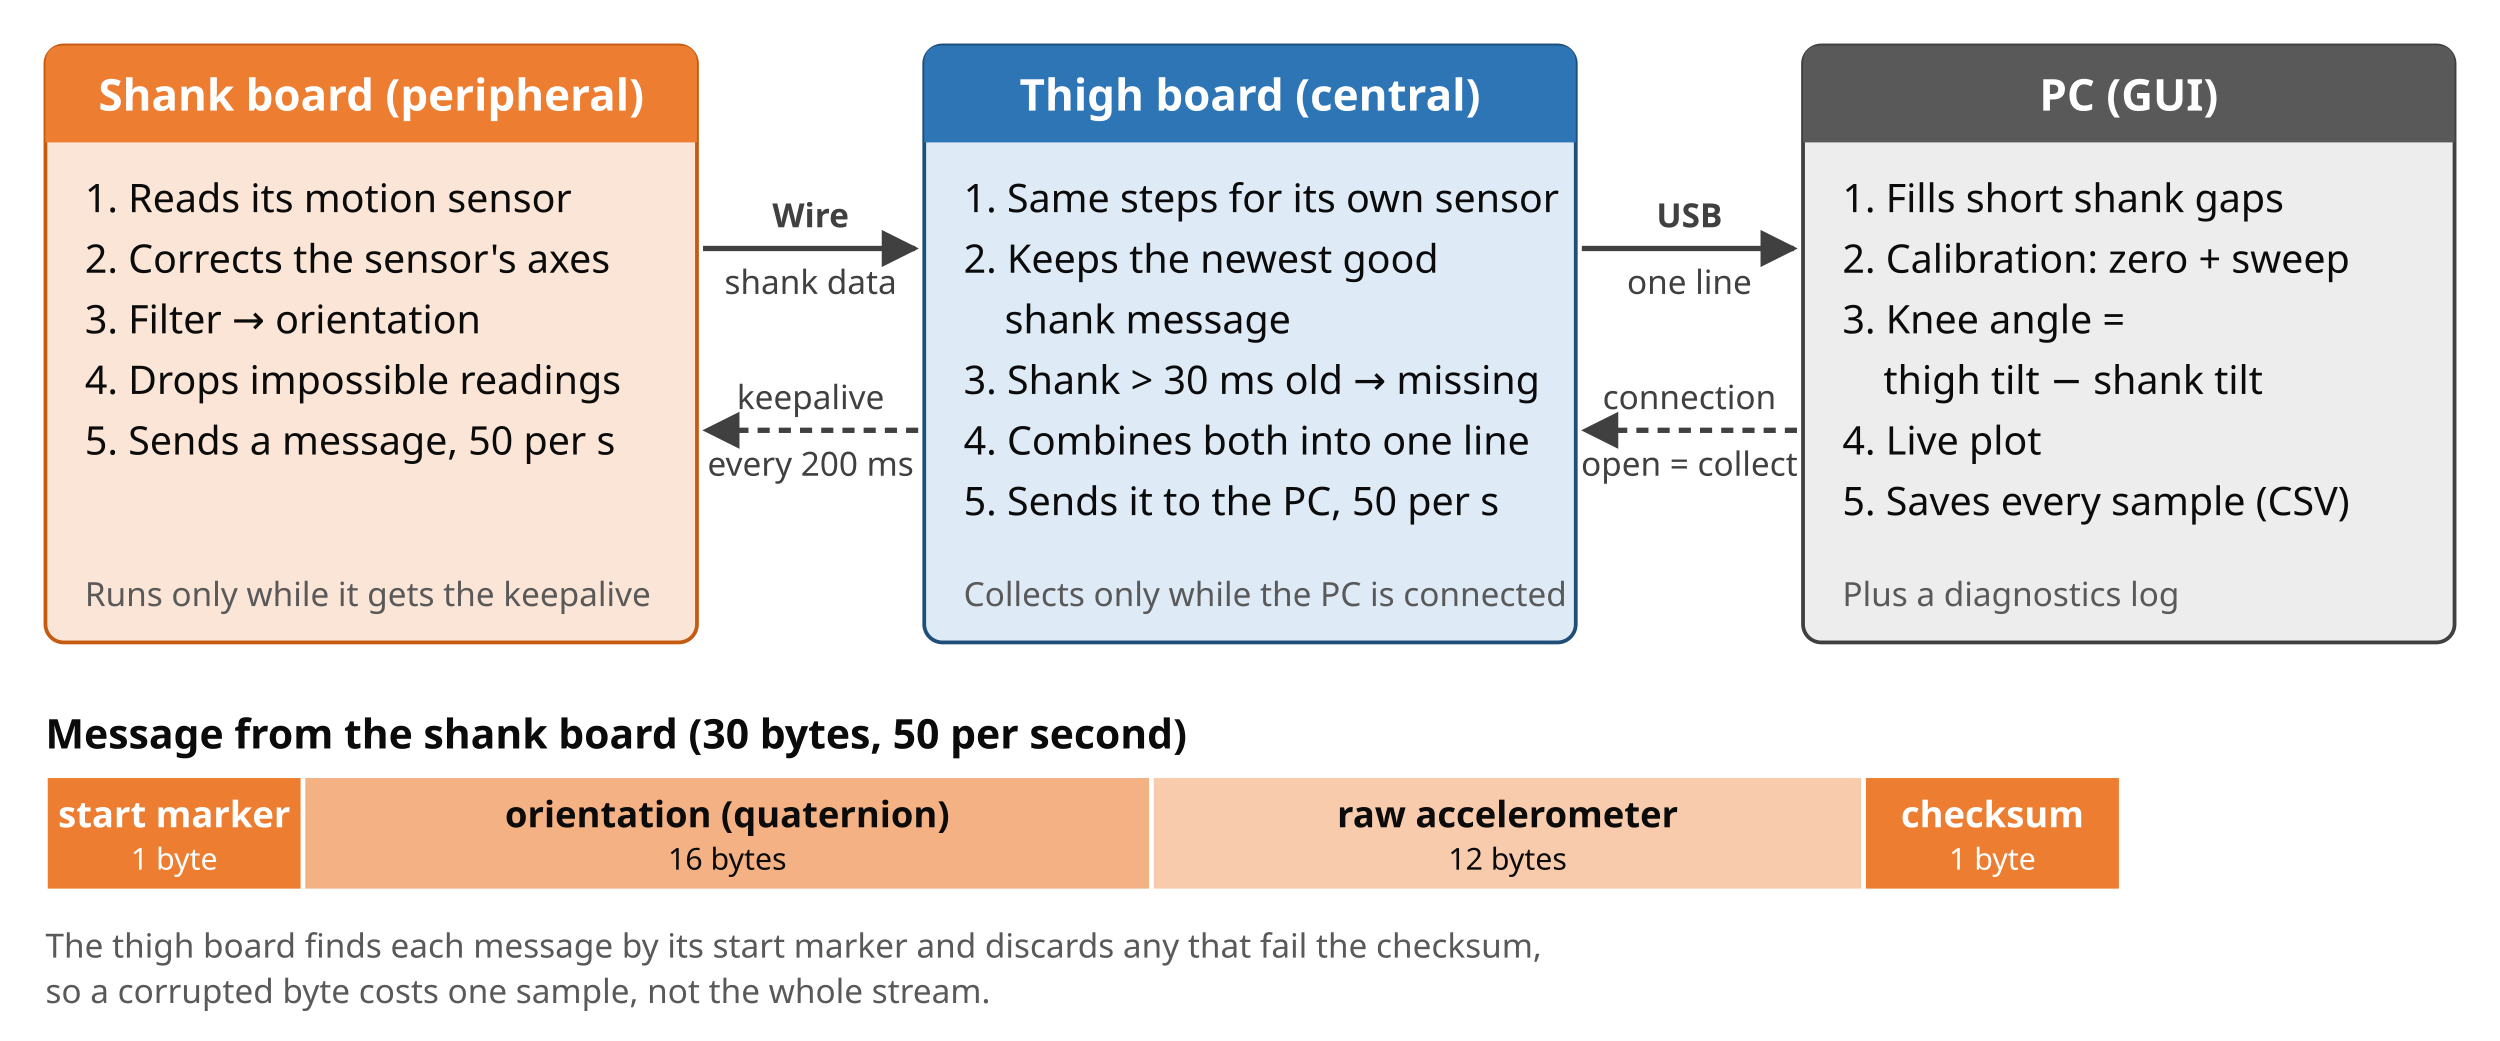
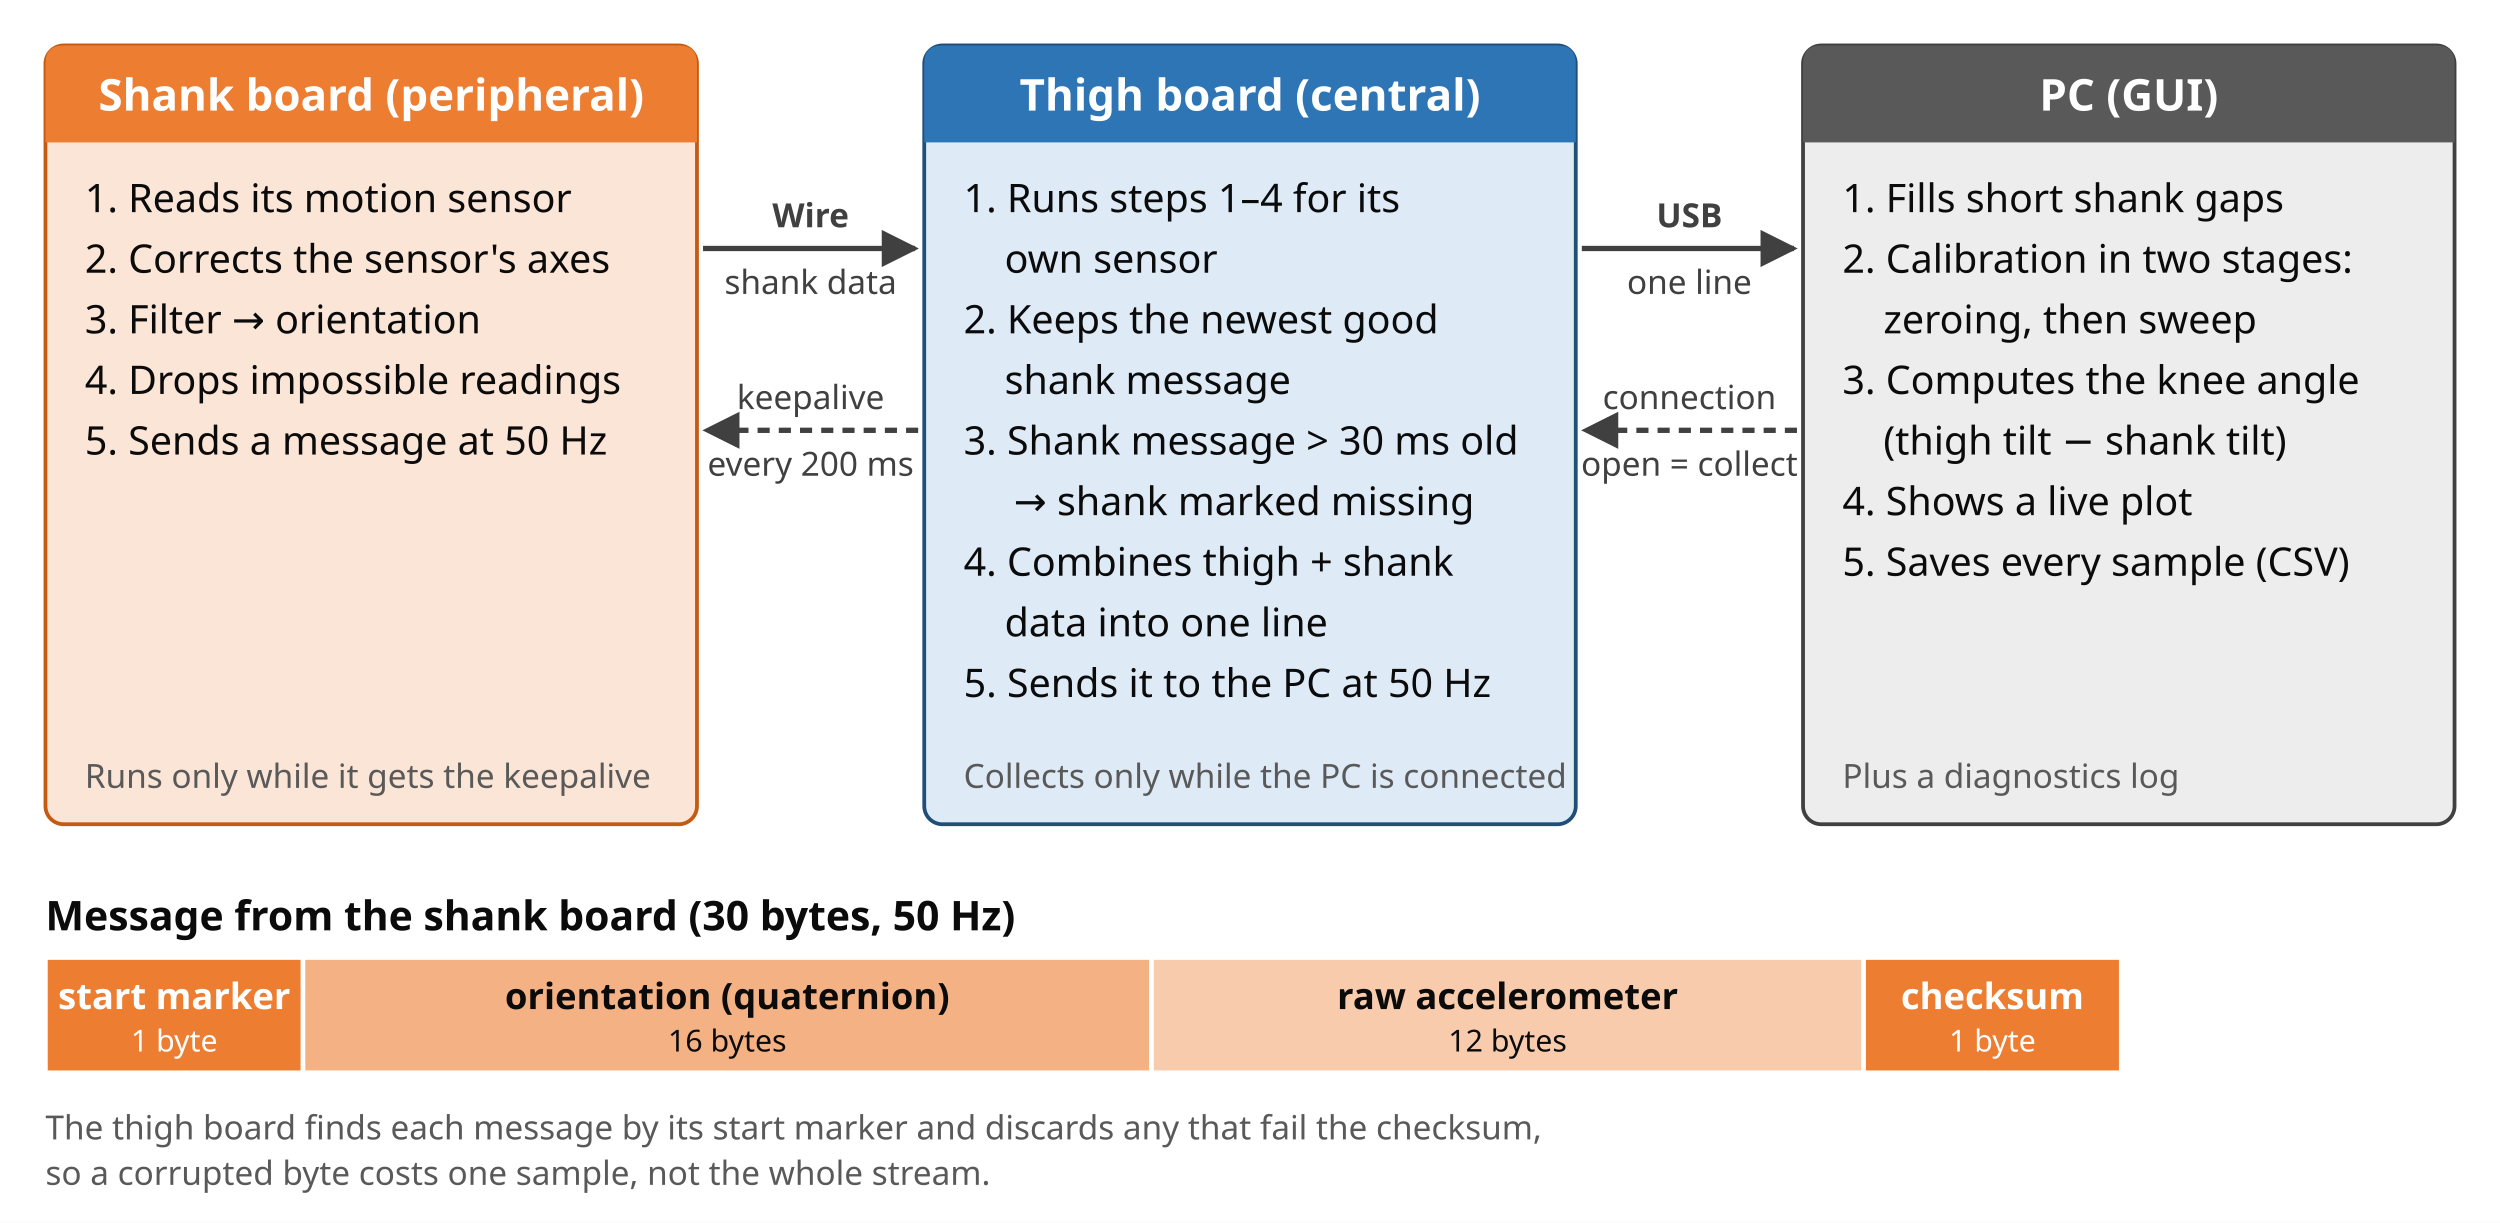
- <svg xmlns="http://www.w3.org/2000/svg" width="1650" height="687" viewBox="0 0 1650 687" font-family="Carlito, Calibri, sans-serif">
+ <svg xmlns="http://www.w3.org/2000/svg" width="1650" height="807" viewBox="0 0 1650 807" font-family="Carlito, Calibri, sans-serif">
  <defs>
    <marker id="ah" viewBox="0 0 10 10" refX="9" refY="5" markerWidth="7" markerHeight="7" orient="auto">
      <path d="M0,0 L10,5 L0,10 Z" fill="#404040" />
    </marker>
  </defs>
-   <rect width="1650" height="687" fill="#fff" />
-   <rect x="30" y="30" width="430" height="394" rx="12" fill="#FBE5D6" stroke="#C55A11" stroke-width="2.5" />
+   <rect width="1650" height="807" fill="#fff" />
+   <rect x="30" y="30" width="430" height="514" rx="12" fill="#FBE5D6" stroke="#C55A11" stroke-width="2.5" />
  <path d="M30,94 L30,42 Q30,30 42,30 L448,30 Q460,30 460,42 L460,94 Z" fill="#ED7D31" />
  <text x="245.0" y="73" font-size="29" font-weight="bold" fill="#fff" text-anchor="middle">Shank board (peripheral)</text>
  <text x="56" y="140" font-size="26" fill="#0B0B0B" xml:space="preserve">1. Reads its motion sensor</text>
  <text x="56" y="180" font-size="26" fill="#0B0B0B" xml:space="preserve">2. Corrects the sensor's axes</text>
  <text x="56" y="220" font-size="26" fill="#0B0B0B" xml:space="preserve">3. Filter → orientation</text>
  <text x="56" y="260" font-size="26" fill="#0B0B0B" xml:space="preserve">4. Drops impossible readings</text>
-   <text x="56" y="300" font-size="26" fill="#0B0B0B" xml:space="preserve">5. Sends a message, 50 per s</text>
-   <text x="56" y="400" font-size="22" fill="#595959">Runs only while it gets the keepalive</text>
-   <rect x="610" y="30" width="430" height="394" rx="12" fill="#DEEBF7" stroke="#1F4E79" stroke-width="2.5" />
+   <text x="56" y="300" font-size="26" fill="#0B0B0B" xml:space="preserve">5. Sends a message at 50 Hz</text>
+   <text x="56" y="520" font-size="22" fill="#595959">Runs only while it gets the keepalive</text>
+   <rect x="610" y="30" width="430" height="514" rx="12" fill="#DEEBF7" stroke="#1F4E79" stroke-width="2.5" />
  <path d="M610,94 L610,42 Q610,30 622,30 L1028,30 Q1040,30 1040,42 L1040,94 Z" fill="#2E75B6" />
  <text x="825.0" y="73" font-size="29" font-weight="bold" fill="#fff" text-anchor="middle">Thigh board (central)</text>
-   <text x="636" y="140" font-size="26" fill="#0B0B0B" xml:space="preserve">1. Same steps for its own sensor</text>
-   <text x="636" y="180" font-size="26" fill="#0B0B0B" xml:space="preserve">2. Keeps the newest good</text>
-   <text x="636" y="220" font-size="26" fill="#0B0B0B" xml:space="preserve">    shank message</text>
-   <text x="636" y="260" font-size="26" fill="#0B0B0B" xml:space="preserve">3. Shank &gt; 30 ms old → missing</text>
-   <text x="636" y="300" font-size="26" fill="#0B0B0B" xml:space="preserve">4. Combines both into one line</text>
-   <text x="636" y="340" font-size="26" fill="#0B0B0B" xml:space="preserve">5. Sends it to the PC, 50 per s</text>
-   <text x="636" y="400" font-size="22" fill="#595959">Collects only while the PC is connected</text>
-   <rect x="1190" y="30" width="430" height="394" rx="12" fill="#EDEDED" stroke="#404040" stroke-width="2.5" />
+   <text x="636" y="140" font-size="26" fill="#0B0B0B" xml:space="preserve">1. Runs steps 1–4 for its</text>
+   <text x="636" y="180" font-size="26" fill="#0B0B0B" xml:space="preserve">    own sensor</text>
+   <text x="636" y="220" font-size="26" fill="#0B0B0B" xml:space="preserve">2. Keeps the newest good</text>
+   <text x="636" y="260" font-size="26" fill="#0B0B0B" xml:space="preserve">    shank message</text>
+   <text x="636" y="300" font-size="26" fill="#0B0B0B" xml:space="preserve">3. Shank message &gt; 30 ms old</text>
+   <text x="636" y="340" font-size="26" fill="#0B0B0B" xml:space="preserve">    → shank marked missing</text>
+   <text x="636" y="380" font-size="26" fill="#0B0B0B" xml:space="preserve">4. Combines thigh + shank</text>
+   <text x="636" y="420" font-size="26" fill="#0B0B0B" xml:space="preserve">    data into one line</text>
+   <text x="636" y="460" font-size="26" fill="#0B0B0B" xml:space="preserve">5. Sends it to the PC at 50 Hz</text>
+   <text x="636" y="520" font-size="22" fill="#595959">Collects only while the PC is connected</text>
+   <rect x="1190" y="30" width="430" height="514" rx="12" fill="#EDEDED" stroke="#404040" stroke-width="2.5" />
  <path d="M1190,94 L1190,42 Q1190,30 1202,30 L1608,30 Q1620,30 1620,42 L1620,94 Z" fill="#595959" />
  <text x="1405.0" y="73" font-size="29" font-weight="bold" fill="#fff" text-anchor="middle">PC (GUI)</text>
  <text x="1216" y="140" font-size="26" fill="#0B0B0B" xml:space="preserve">1. Fills short shank gaps</text>
-   <text x="1216" y="180" font-size="26" fill="#0B0B0B" xml:space="preserve">2. Calibration: zero + sweep</text>
-   <text x="1216" y="220" font-size="26" fill="#0B0B0B" xml:space="preserve">3. Knee angle =</text>
-   <text x="1216" y="260" font-size="26" fill="#0B0B0B" xml:space="preserve">    thigh tilt − shank tilt</text>
-   <text x="1216" y="300" font-size="26" fill="#0B0B0B" xml:space="preserve">4. Live plot</text>
-   <text x="1216" y="340" font-size="26" fill="#0B0B0B" xml:space="preserve">5. Saves every sample (CSV)</text>
-   <text x="1216" y="400" font-size="22" fill="#595959">Plus a diagnostics log</text>
+   <text x="1216" y="180" font-size="26" fill="#0B0B0B" xml:space="preserve">2. Calibration in two stages:</text>
+   <text x="1216" y="220" font-size="26" fill="#0B0B0B" xml:space="preserve">    zeroing, then sweep</text>
+   <text x="1216" y="260" font-size="26" fill="#0B0B0B" xml:space="preserve">3. Computes the knee angle</text>
+   <text x="1216" y="300" font-size="26" fill="#0B0B0B" xml:space="preserve">    (thigh tilt − shank tilt)</text>
+   <text x="1216" y="340" font-size="26" fill="#0B0B0B" xml:space="preserve">4. Shows a live plot</text>
+   <text x="1216" y="380" font-size="26" fill="#0B0B0B" xml:space="preserve">5. Saves every sample (CSV)</text>
+   <text x="1216" y="520" font-size="22" fill="#595959">Plus a diagnostics log</text>
  <g font-size="22" fill="#404040" text-anchor="middle">
    <line x1="464" y1="164" x2="604" y2="164" stroke="#404040" stroke-width="3.5" marker-end="url(#ah)" />
    <text x="535.0" y="150" font-weight="bold">Wire</text>
    <text x="535.0" y="194">shank data</text>
    <line x1="606" y1="284" x2="466" y2="284" stroke="#404040" stroke-width="3.5" stroke-dasharray="8 6" marker-end="url(#ah)" />
    <text x="535.0" y="270">keepalive</text>
    <text x="535.0" y="314">every 200 ms</text>
    <line x1="1044" y1="164" x2="1184" y2="164" stroke="#404040" stroke-width="3.5" marker-end="url(#ah)" />
    <text x="1115.0" y="150" font-weight="bold">USB</text>
    <text x="1115.0" y="194">one line</text>
    <line x1="1186" y1="284" x2="1046" y2="284" stroke="#404040" stroke-width="3.5" stroke-dasharray="8 6" marker-end="url(#ah)" />
    <text x="1115.0" y="270">connection</text>
    <text x="1115.0" y="314">open = collect</text>
  </g>
-   <text x="30" y="494" font-size="27" font-weight="bold" fill="#0B0B0B">Message from the shank board (30 bytes, 50 per second)</text>
-   <rect x="30" y="512" width="170" height="76" fill="#ED7D31" stroke="#fff" stroke-width="3" />
-   <text x="115.0" y="546" font-size="24" font-weight="bold" fill="#fff" text-anchor="middle">start marker</text>
-   <text x="115.0" y="574" font-size="20" fill="#fff" text-anchor="middle">1 byte</text>
-   <rect x="200" y="512" width="560" height="76" fill="#F4B183" stroke="#fff" stroke-width="3" />
-   <text x="480.0" y="546" font-size="24" font-weight="bold" fill="#0B0B0B" text-anchor="middle">orientation (quaternion)</text>
-   <text x="480.0" y="574" font-size="20" fill="#0B0B0B" text-anchor="middle">16 bytes</text>
-   <rect x="760" y="512" width="470" height="76" fill="#F8CBAD" stroke="#fff" stroke-width="3" />
-   <text x="995.0" y="546" font-size="24" font-weight="bold" fill="#0B0B0B" text-anchor="middle">raw accelerometer</text>
-   <text x="995.0" y="574" font-size="20" fill="#0B0B0B" text-anchor="middle">12 bytes</text>
-   <rect x="1230" y="512" width="170" height="76" fill="#ED7D31" stroke="#fff" stroke-width="3" />
-   <text x="1315.0" y="546" font-size="24" font-weight="bold" fill="#fff" text-anchor="middle">checksum</text>
-   <text x="1315.0" y="574" font-size="20" fill="#fff" text-anchor="middle">1 byte</text>
-   <text x="30" y="632" font-size="22" fill="#595959">The thigh board finds each message by its start marker and discards any that fail the checksum,</text>
-   <text x="30" y="662" font-size="22" fill="#595959">so a corrupted byte costs one sample, not the whole stream.</text>
+   <text x="30" y="614" font-size="27" font-weight="bold" fill="#0B0B0B">Message from the shank board (30 bytes, 50 Hz)</text>
+   <rect x="30" y="632" width="170" height="76" fill="#ED7D31" stroke="#fff" stroke-width="3" />
+   <text x="115.0" y="666" font-size="24" font-weight="bold" fill="#fff" text-anchor="middle">start marker</text>
+   <text x="115.0" y="694" font-size="20" fill="#fff" text-anchor="middle">1 byte</text>
+   <rect x="200" y="632" width="560" height="76" fill="#F4B183" stroke="#fff" stroke-width="3" />
+   <text x="480.0" y="666" font-size="24" font-weight="bold" fill="#0B0B0B" text-anchor="middle">orientation (quaternion)</text>
+   <text x="480.0" y="694" font-size="20" fill="#0B0B0B" text-anchor="middle">16 bytes</text>
+   <rect x="760" y="632" width="470" height="76" fill="#F8CBAD" stroke="#fff" stroke-width="3" />
+   <text x="995.0" y="666" font-size="24" font-weight="bold" fill="#0B0B0B" text-anchor="middle">raw accelerometer</text>
+   <text x="995.0" y="694" font-size="20" fill="#0B0B0B" text-anchor="middle">12 bytes</text>
+   <rect x="1230" y="632" width="170" height="76" fill="#ED7D31" stroke="#fff" stroke-width="3" />
+   <text x="1315.0" y="666" font-size="24" font-weight="bold" fill="#fff" text-anchor="middle">checksum</text>
+   <text x="1315.0" y="694" font-size="20" fill="#fff" text-anchor="middle">1 byte</text>
+   <text x="30" y="752" font-size="22" fill="#595959">The thigh board finds each message by its start marker and discards any that fail the checksum,</text>
+   <text x="30" y="782" font-size="22" fill="#595959">so a corrupted byte costs one sample, not the whole stream.</text>
</svg>
